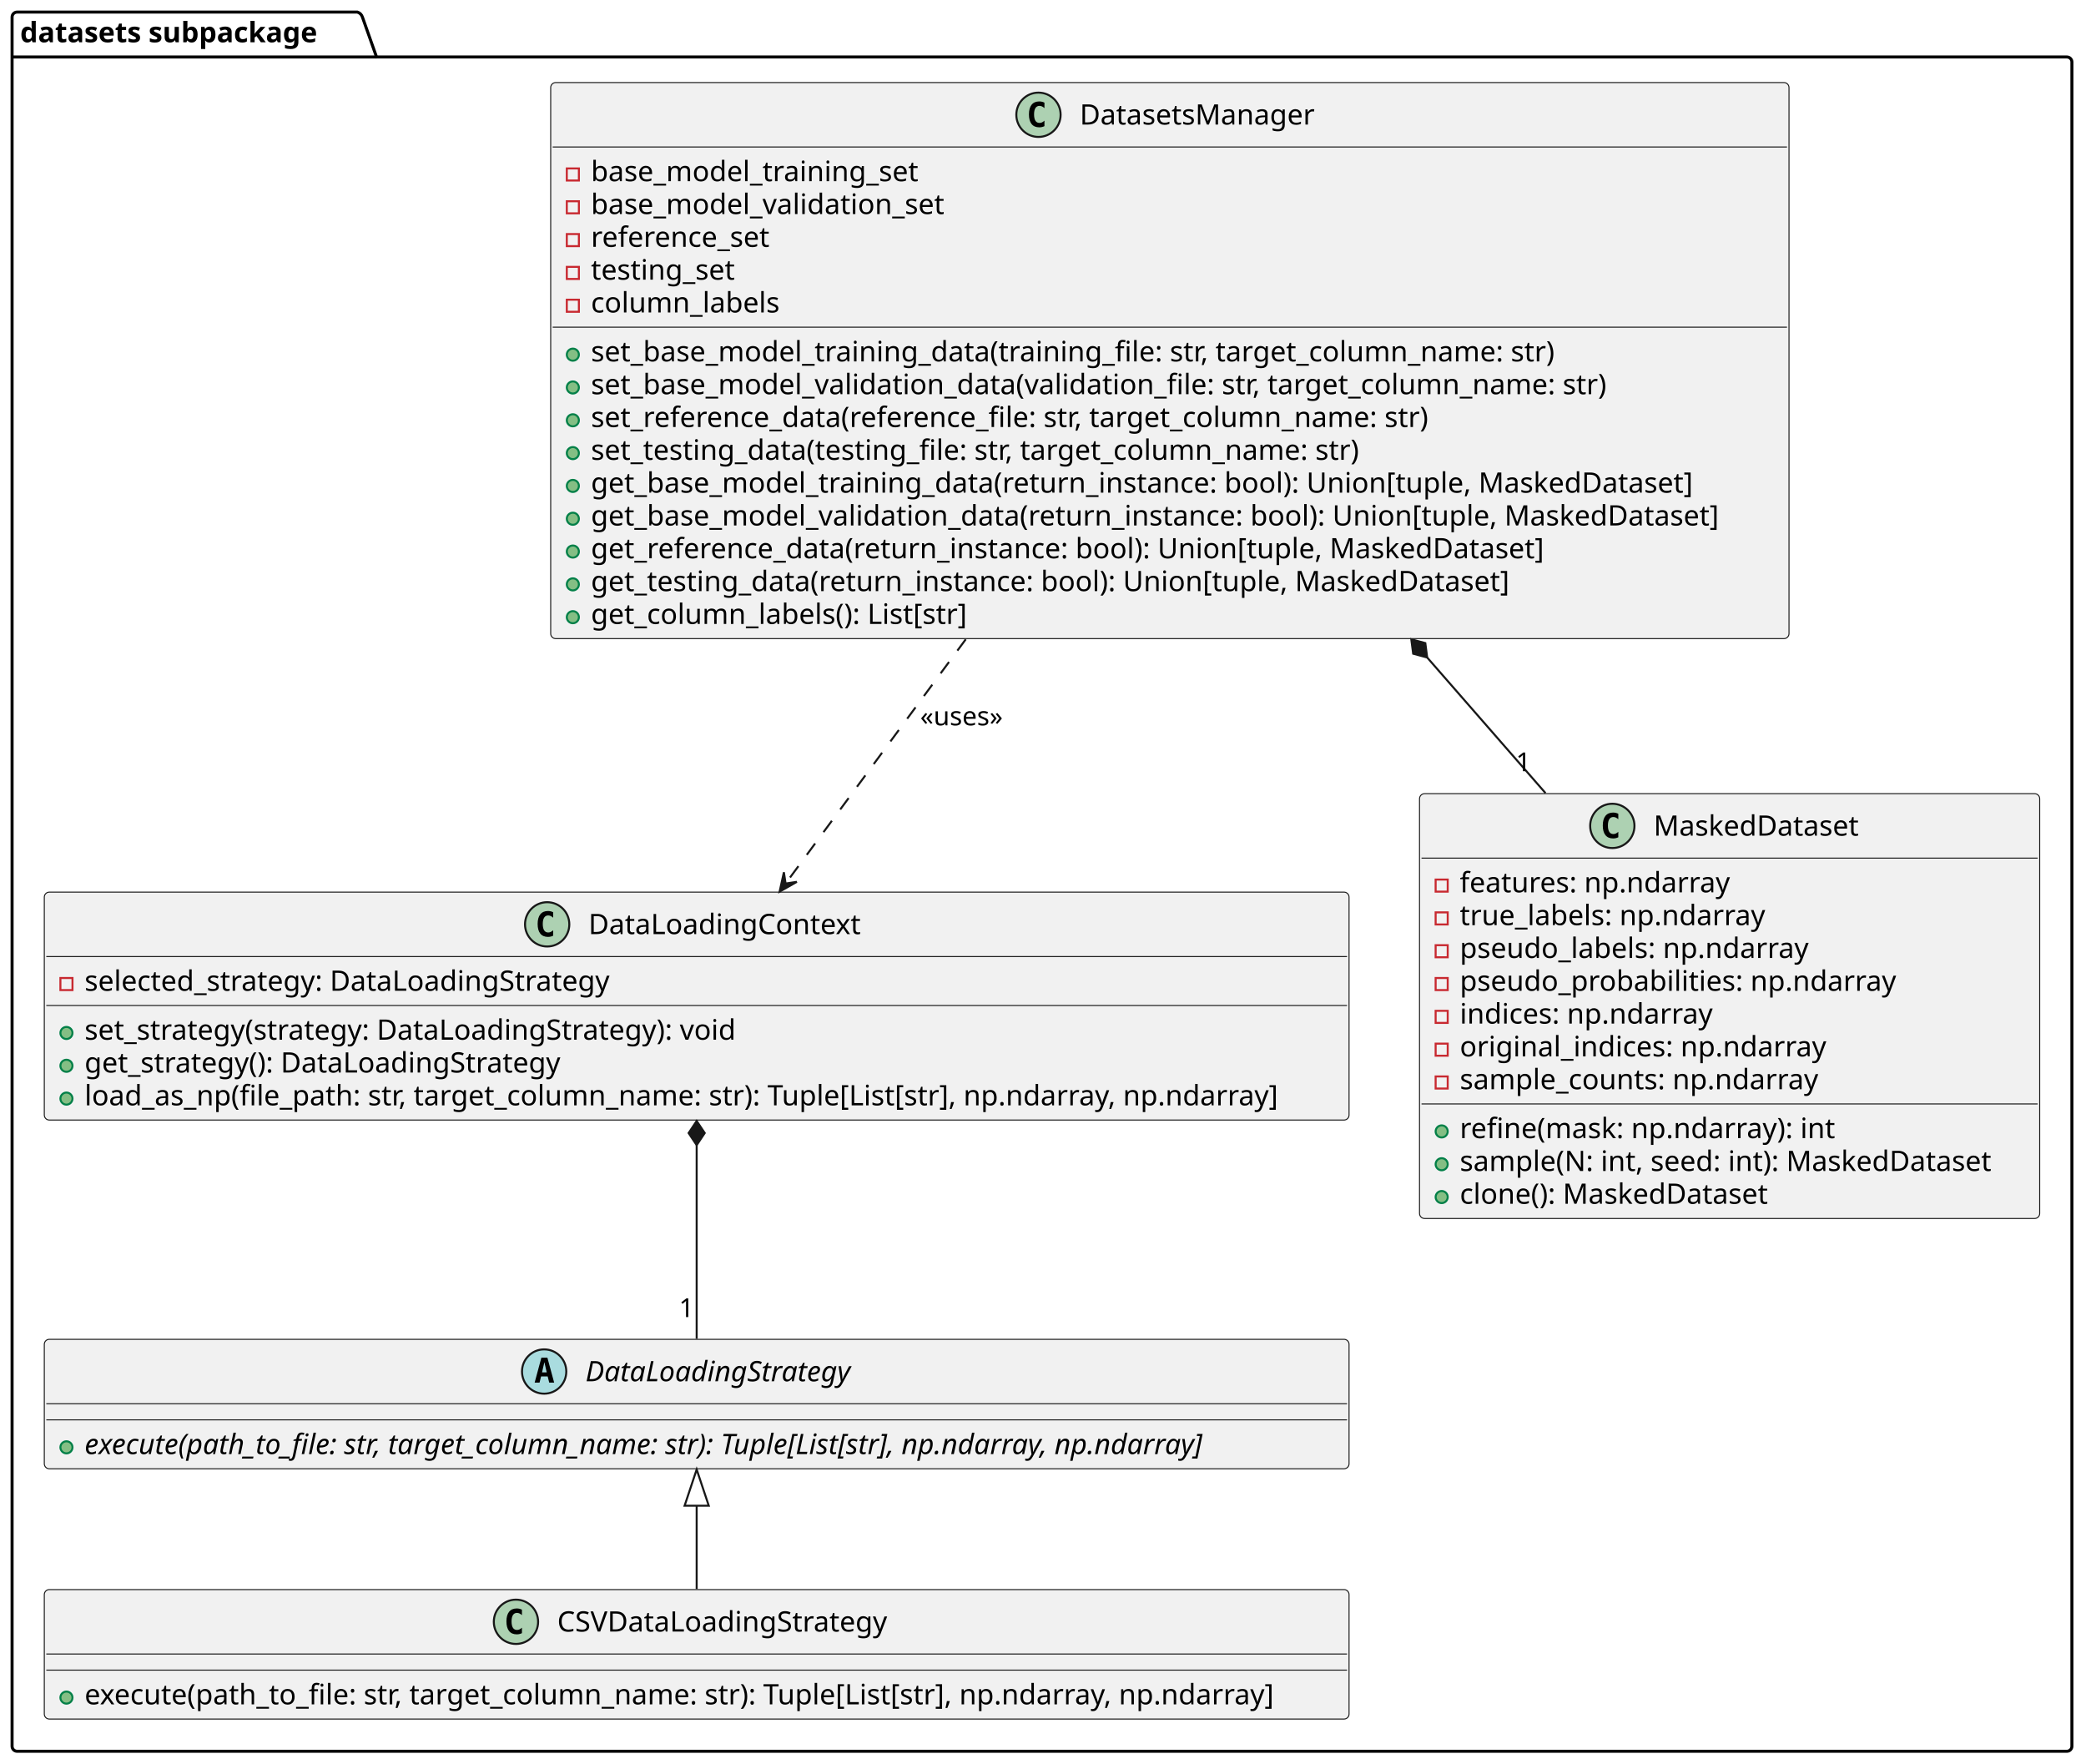
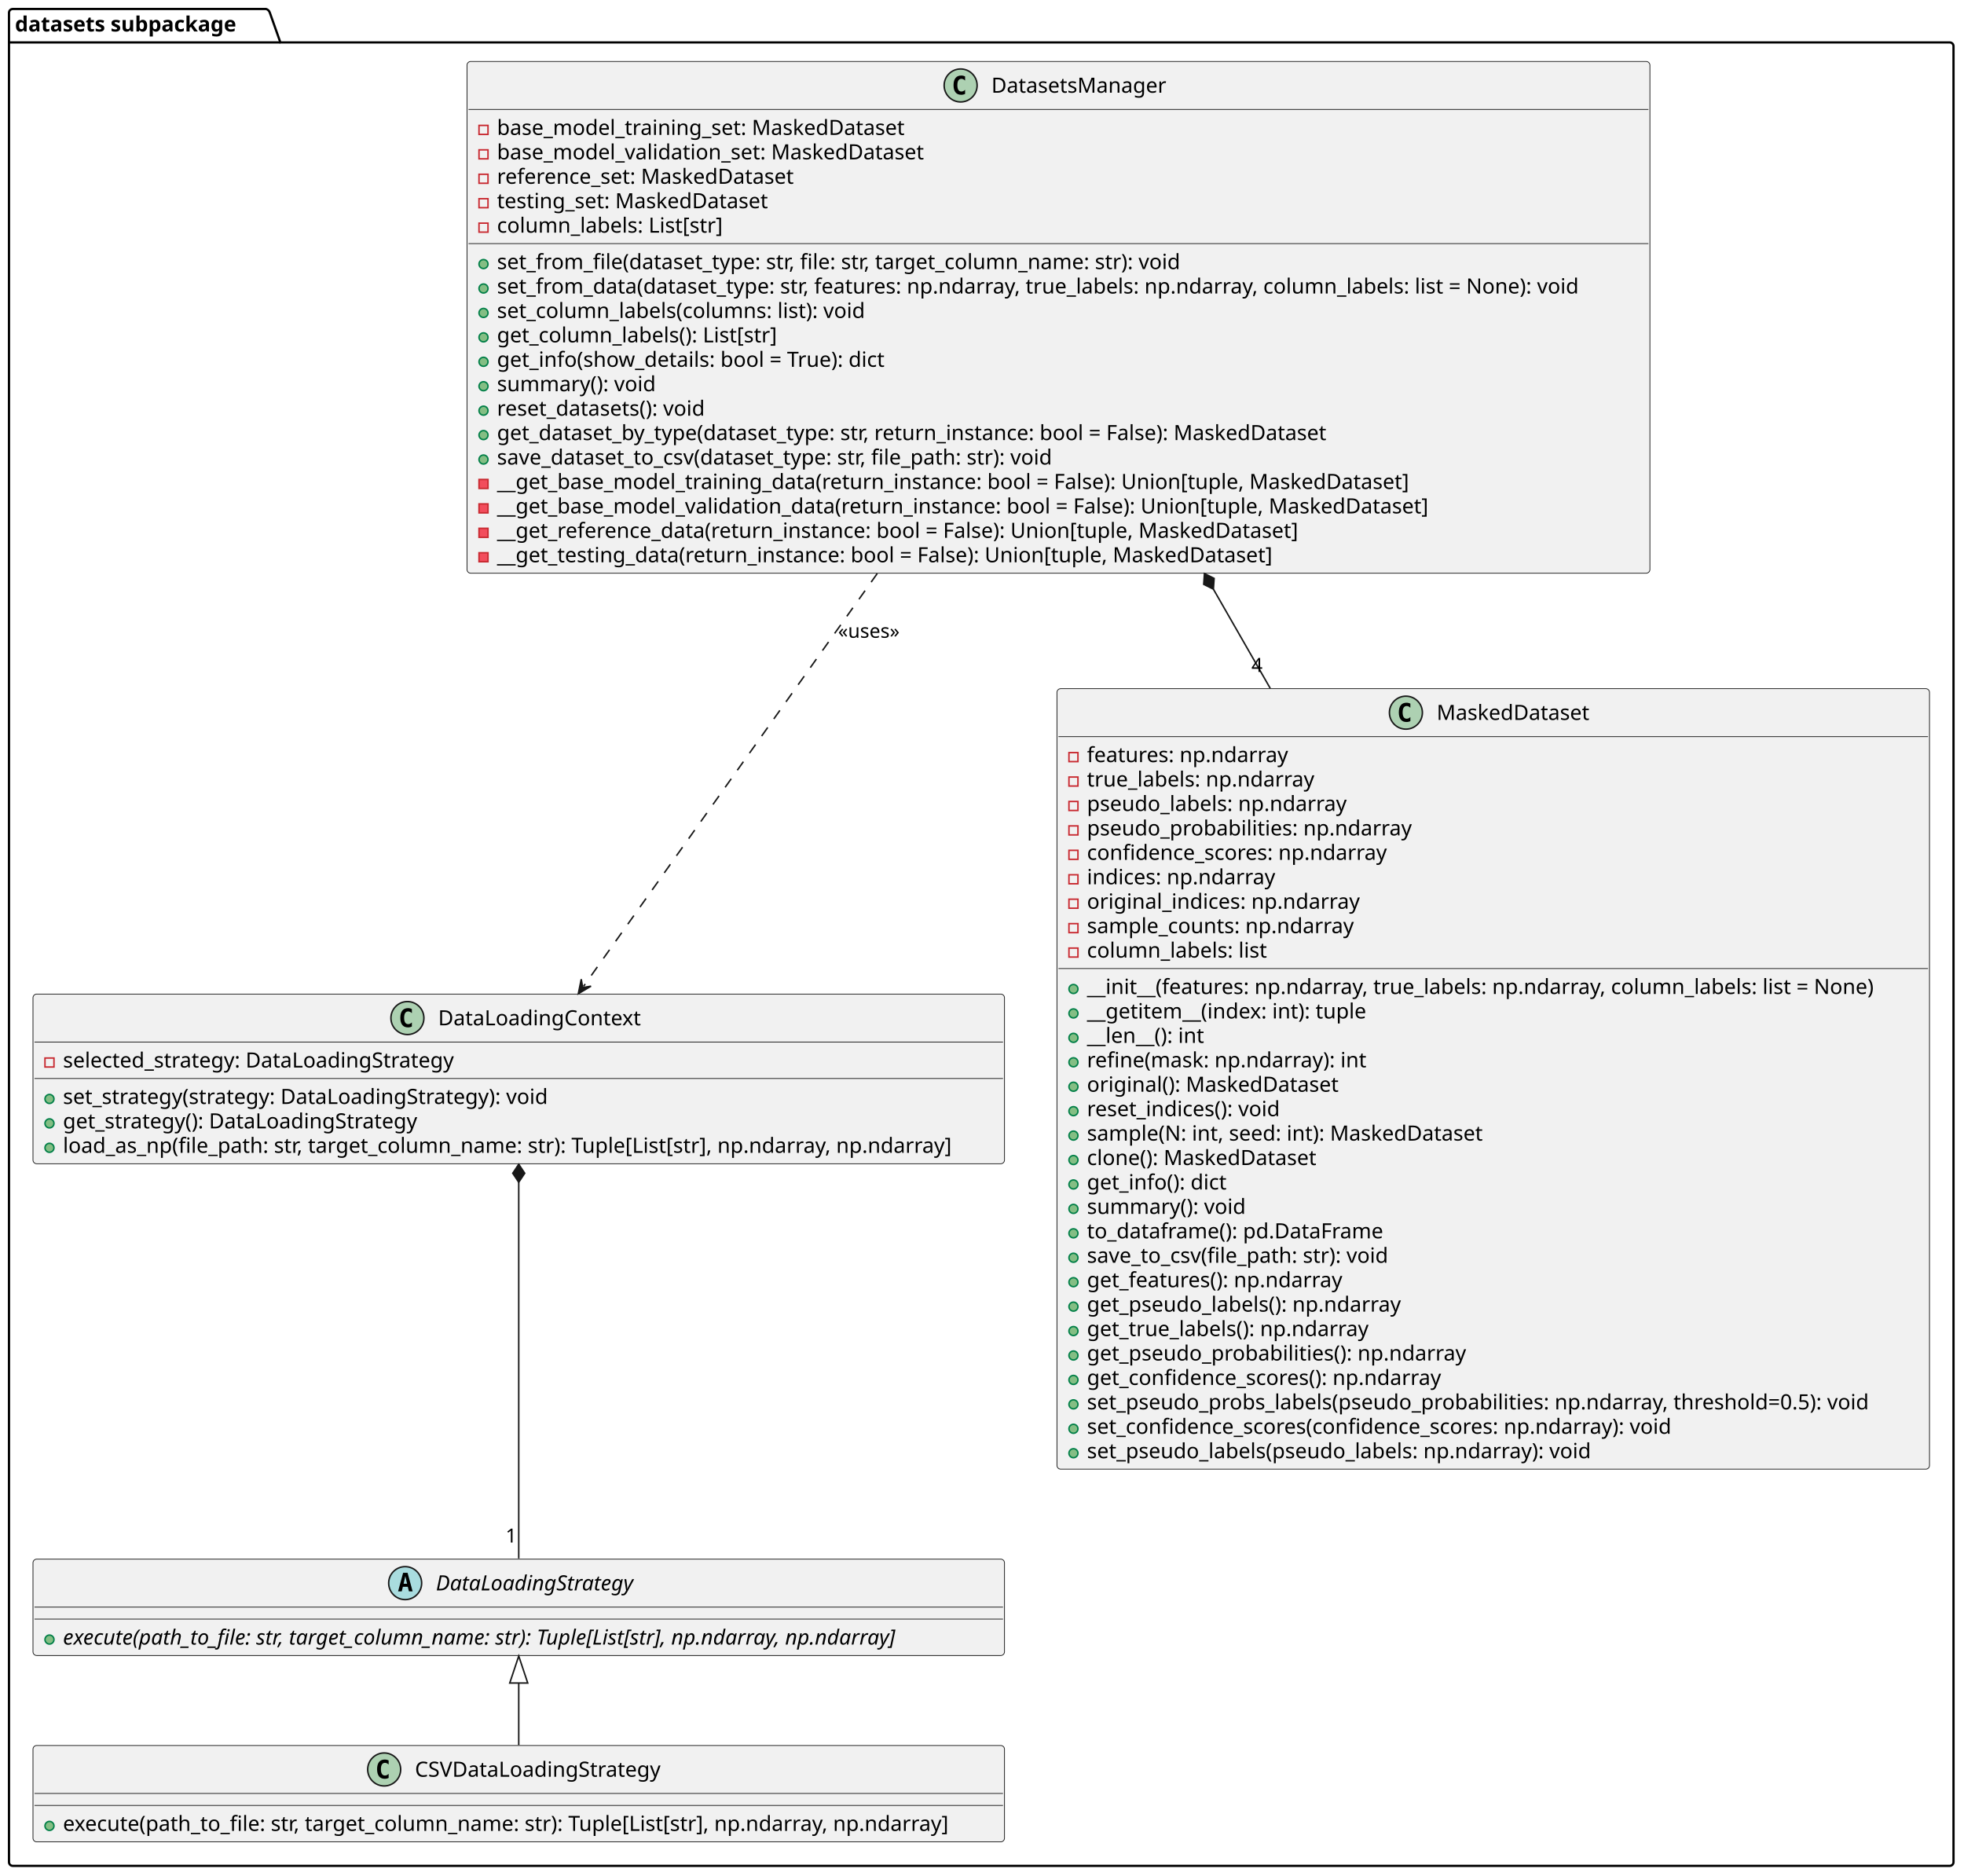
- <svg xmlns="http://www.w3.org/2000/svg" contentStyleType="text/css" height="876px" preserveAspectRatio="none" style="width:1036px;height:876px;background:#FFFFFF;" version="1.1" viewBox="0 0 1036 876" width="1036px" zoomAndPan="magnify">
+ <svg xmlns="http://www.w3.org/2000/svg" contentStyleType="text/css" height="1251px" preserveAspectRatio="none" style="width:1310px;height:1251px;background:#FFFFFF;" version="1.1" viewBox="0 0 1310 1251" width="1310px" zoomAndPan="magnify">
  <defs />
  <g>
    <g id="cluster_datasets subpackage">
-       <path d="M8.5,6 L177.5,6 A3.75,3.75 0 0 1 180,8.5 L187,28.297 L1026.5,28.297 A2.5,2.5 0 0 1 1029,30.797 L1029,867.22 A2.5,2.5 0 0 1 1026.5,869.72 L8.5,869.72 A2.5,2.5 0 0 1 6,867.22 L6,8.5 A2.5,2.5 0 0 1 8.5,6 " fill="none" style="stroke:#000000;stroke-width:1.5;" />
+       <path d="M8.5,6 L177.5,6 A3.75,3.75 0 0 1 180,8.5 L187,28.297 L1300.5,28.297 A2.5,2.5 0 0 1 1303,30.797 L1303,1242.05 A2.5,2.5 0 0 1 1300.5,1244.55 L8.5,1244.55 A2.5,2.5 0 0 1 6,1242.05 L6,8.5 A2.5,2.5 0 0 1 8.5,6 " fill="none" style="stroke:#000000;stroke-width:1.5;" />
      <line style="stroke:#000000;stroke-width:1.5;" x1="6" x2="187" y1="28.297" y2="28.297" />
      <text fill="#000000" font-family="sans-serif" font-size="14" font-weight="bold" lengthAdjust="spacing" textLength="168" x="10" y="20.995">datasets subpackage</text>
    </g>
    <g id="elem_DataLoadingContext">
-       <rect codeLine="2" fill="#F1F1F1" height="113.188" id="DataLoadingContext" rx="2.5" ry="2.5" style="stroke:#181818;stroke-width:0.5;" width="648" x="22" y="443.05" />
-       <ellipse cx="271.75" cy="459.05" fill="#ADD1B2" rx="11" ry="11" style="stroke:#181818;stroke-width:1.0;" />
-       <path d="M274.719,464.691 Q274.141,464.988 273.5,465.128 Q272.859,465.284 272.156,465.284 Q269.656,465.284 268.328,463.644 Q267.016,461.988 267.016,458.863 Q267.016,455.738 268.328,454.081 Q269.656,452.425 272.156,452.425 Q272.859,452.425 273.5,452.581 Q274.156,452.738 274.719,453.034 L274.719,455.753 Q274.094,455.175 273.5,454.909 Q272.906,454.628 272.281,454.628 Q270.938,454.628 270.25,455.706 Q269.562,456.769 269.562,458.863 Q269.562,460.956 270.25,462.034 Q270.938,463.097 272.281,463.097 Q272.906,463.097 273.5,462.831 Q274.094,462.55 274.719,461.972 L274.719,464.691 Z " fill="#000000" />
-       <text fill="#000000" font-family="sans-serif" font-size="14" lengthAdjust="spacing" textLength="140" x="292.25" y="463.897">DataLoadingContext</text>
-       <line style="stroke:#181818;stroke-width:0.5;" x1="23" x2="669" y1="475.05" y2="475.05" />
-       <rect fill="none" height="6" style="stroke:#C82930;stroke-width:1.0;" width="6" x="30" y="485.698" />
-       <text fill="#000000" font-family="sans-serif" font-size="14" lengthAdjust="spacing" textLength="275" x="42" y="492.045">selected_strategy: DataLoadingStrategy</text>
-       <line style="stroke:#181818;stroke-width:0.5;" x1="23" x2="669" y1="499.347" y2="499.347" />
-       <ellipse cx="33" cy="512.995" fill="#84BE84" rx="3" ry="3" style="stroke:#038048;stroke-width:1.0;" />
-       <text fill="#000000" font-family="sans-serif" font-size="14" lengthAdjust="spacing" textLength="340" x="42" y="516.342">set_strategy(strategy: DataLoadingStrategy): void</text>
-       <ellipse cx="33" cy="529.292" fill="#84BE84" rx="3" ry="3" style="stroke:#038048;stroke-width:1.0;" />
-       <text fill="#000000" font-family="sans-serif" font-size="14" lengthAdjust="spacing" textLength="248" x="42" y="532.639">get_strategy(): DataLoadingStrategy</text>
-       <ellipse cx="33" cy="545.589" fill="#84BE84" rx="3" ry="3" style="stroke:#038048;stroke-width:1.0;" />
-       <text fill="#000000" font-family="sans-serif" font-size="14" lengthAdjust="spacing" textLength="622" x="42" y="548.936">load_as_np(file_path: str, target_column_name: str): Tuple[List[str], np.ndarray, np.ndarray]</text>
+       <rect codeLine="2" fill="#F1F1F1" height="113.188" id="DataLoadingContext" rx="2.5" ry="2.5" style="stroke:#181818;stroke-width:0.5;" width="648" x="22" y="663.06" />
+       <ellipse cx="271.75" cy="679.06" fill="#ADD1B2" rx="11" ry="11" style="stroke:#181818;stroke-width:1.0;" />
+       <path d="M274.719,684.701 Q274.141,684.997 273.5,685.138 Q272.859,685.294 272.156,685.294 Q269.656,685.294 268.328,683.654 Q267.016,681.997 267.016,678.872 Q267.016,675.747 268.328,674.091 Q269.656,672.435 272.156,672.435 Q272.859,672.435 273.5,672.591 Q274.156,672.747 274.719,673.044 L274.719,675.763 Q274.094,675.185 273.5,674.919 Q272.906,674.638 272.281,674.638 Q270.938,674.638 270.25,675.716 Q269.562,676.779 269.562,678.872 Q269.562,680.966 270.25,682.044 Q270.938,683.107 272.281,683.107 Q272.906,683.107 273.5,682.841 Q274.094,682.56 274.719,681.982 L274.719,684.701 Z " fill="#000000" />
+       <text fill="#000000" font-family="sans-serif" font-size="14" lengthAdjust="spacing" textLength="140" x="292.25" y="683.907">DataLoadingContext</text>
+       <line style="stroke:#181818;stroke-width:0.5;" x1="23" x2="669" y1="695.06" y2="695.06" />
+       <rect fill="none" height="6" style="stroke:#C82930;stroke-width:1.0;" width="6" x="30" y="705.708" />
+       <text fill="#000000" font-family="sans-serif" font-size="14" lengthAdjust="spacing" textLength="275" x="42" y="712.055">selected_strategy: DataLoadingStrategy</text>
+       <line style="stroke:#181818;stroke-width:0.5;" x1="23" x2="669" y1="719.357" y2="719.357" />
+       <ellipse cx="33" cy="733.005" fill="#84BE84" rx="3" ry="3" style="stroke:#038048;stroke-width:1.0;" />
+       <text fill="#000000" font-family="sans-serif" font-size="14" lengthAdjust="spacing" textLength="340" x="42" y="736.352">set_strategy(strategy: DataLoadingStrategy): void</text>
+       <ellipse cx="33" cy="749.302" fill="#84BE84" rx="3" ry="3" style="stroke:#038048;stroke-width:1.0;" />
+       <text fill="#000000" font-family="sans-serif" font-size="14" lengthAdjust="spacing" textLength="248" x="42" y="752.649">get_strategy(): DataLoadingStrategy</text>
+       <ellipse cx="33" cy="765.599" fill="#84BE84" rx="3" ry="3" style="stroke:#038048;stroke-width:1.0;" />
+       <text fill="#000000" font-family="sans-serif" font-size="14" lengthAdjust="spacing" textLength="622" x="42" y="768.946">load_as_np(file_path: str, target_column_name: str): Tuple[List[str], np.ndarray, np.ndarray]</text>
    </g>
    <g id="elem_DataLoadingStrategy">
-       <rect codeLine="9" fill="#F1F1F1" height="64.297" id="DataLoadingStrategy" rx="2.5" ry="2.5" style="stroke:#181818;stroke-width:0.5;" width="648" x="22" y="665.13" />
-       <ellipse cx="270.25" cy="681.13" fill="#A9DCDF" rx="11" ry="11" style="stroke:#181818;stroke-width:1.0;" />
-       <path d="M270.359,676.474 L269.203,681.552 L271.531,681.552 L270.359,676.474 Z M268.875,674.239 L271.859,674.239 L275.219,686.63 L272.766,686.63 L272,683.567 L268.719,683.567 L267.969,686.63 L265.531,686.63 L268.875,674.239 Z " fill="#000000" />
-       <text fill="#000000" font-family="sans-serif" font-size="14" font-style="italic" lengthAdjust="spacing" textLength="143" x="290.75" y="685.977">DataLoadingStrategy</text>
-       <line style="stroke:#181818;stroke-width:0.5;" x1="23" x2="669" y1="697.13" y2="697.13" />
-       <line style="stroke:#181818;stroke-width:0.5;" x1="23" x2="669" y1="705.13" y2="705.13" />
-       <ellipse cx="33" cy="718.778" fill="#84BE84" rx="3" ry="3" style="stroke:#038048;stroke-width:1.0;" />
-       <text fill="#000000" font-family="sans-serif" font-size="14" font-style="italic" lengthAdjust="spacing" textLength="622" x="42" y="722.125">execute(path_to_file: str, target_column_name: str): Tuple[List[str], np.ndarray, np.ndarray]</text>
+       <rect codeLine="9" fill="#F1F1F1" height="64.297" id="DataLoadingStrategy" rx="2.5" ry="2.5" style="stroke:#181818;stroke-width:0.5;" width="648" x="22" y="1039.96" />
+       <ellipse cx="270.25" cy="1055.96" fill="#A9DCDF" rx="11" ry="11" style="stroke:#181818;stroke-width:1.0;" />
+       <path d="M270.359,1051.304 L269.203,1056.382 L271.531,1056.382 L270.359,1051.304 Z M268.875,1049.069 L271.859,1049.069 L275.219,1061.46 L272.766,1061.46 L272,1058.398 L268.719,1058.398 L267.969,1061.46 L265.531,1061.46 L268.875,1049.069 Z " fill="#000000" />
+       <text fill="#000000" font-family="sans-serif" font-size="14" font-style="italic" lengthAdjust="spacing" textLength="143" x="290.75" y="1060.807">DataLoadingStrategy</text>
+       <line style="stroke:#181818;stroke-width:0.5;" x1="23" x2="669" y1="1071.96" y2="1071.96" />
+       <line style="stroke:#181818;stroke-width:0.5;" x1="23" x2="669" y1="1079.96" y2="1079.96" />
+       <ellipse cx="33" cy="1093.608" fill="#84BE84" rx="3" ry="3" style="stroke:#038048;stroke-width:1.0;" />
+       <text fill="#000000" font-family="sans-serif" font-size="14" font-style="italic" lengthAdjust="spacing" textLength="622" x="42" y="1096.955">execute(path_to_file: str, target_column_name: str): Tuple[List[str], np.ndarray, np.ndarray]</text>
    </g>
    <g id="elem_CSVDataLoadingStrategy">
-       <rect codeLine="13" fill="#F1F1F1" height="64.297" id="CSVDataLoadingStrategy" rx="2.5" ry="2.5" style="stroke:#181818;stroke-width:0.5;" width="648" x="22" y="789.42" />
-       <ellipse cx="256.25" cy="805.42" fill="#ADD1B2" rx="11" ry="11" style="stroke:#181818;stroke-width:1.0;" />
-       <path d="M259.219,811.061 Q258.641,811.357 258,811.498 Q257.359,811.654 256.656,811.654 Q254.156,811.654 252.828,810.014 Q251.516,808.357 251.516,805.232 Q251.516,802.107 252.828,800.451 Q254.156,798.795 256.656,798.795 Q257.359,798.795 258,798.951 Q258.656,799.107 259.219,799.404 L259.219,802.123 Q258.594,801.545 258,801.279 Q257.406,800.998 256.781,800.998 Q255.438,800.998 254.75,802.076 Q254.062,803.139 254.062,805.232 Q254.062,807.326 254.75,808.404 Q255.438,809.467 256.781,809.467 Q257.406,809.467 258,809.201 Q258.594,808.92 259.219,808.342 L259.219,811.061 Z " fill="#000000" />
-       <text fill="#000000" font-family="sans-serif" font-size="14" lengthAdjust="spacing" textLength="171" x="276.75" y="810.267">CSVDataLoadingStrategy</text>
-       <line style="stroke:#181818;stroke-width:0.5;" x1="23" x2="669" y1="821.42" y2="821.42" />
-       <line style="stroke:#181818;stroke-width:0.5;" x1="23" x2="669" y1="829.42" y2="829.42" />
-       <ellipse cx="33" cy="843.068" fill="#84BE84" rx="3" ry="3" style="stroke:#038048;stroke-width:1.0;" />
-       <text fill="#000000" font-family="sans-serif" font-size="14" lengthAdjust="spacing" textLength="622" x="42" y="846.415">execute(path_to_file: str, target_column_name: str): Tuple[List[str], np.ndarray, np.ndarray]</text>
+       <rect codeLine="13" fill="#F1F1F1" height="64.297" id="CSVDataLoadingStrategy" rx="2.5" ry="2.5" style="stroke:#181818;stroke-width:0.5;" width="648" x="22" y="1164.25" />
+       <ellipse cx="256.25" cy="1180.25" fill="#ADD1B2" rx="11" ry="11" style="stroke:#181818;stroke-width:1.0;" />
+       <path d="M259.219,1185.891 Q258.641,1186.188 258,1186.328 Q257.359,1186.484 256.656,1186.484 Q254.156,1186.484 252.828,1184.844 Q251.516,1183.188 251.516,1180.062 Q251.516,1176.938 252.828,1175.281 Q254.156,1173.625 256.656,1173.625 Q257.359,1173.625 258,1173.781 Q258.656,1173.938 259.219,1174.234 L259.219,1176.953 Q258.594,1176.375 258,1176.109 Q257.406,1175.828 256.781,1175.828 Q255.438,1175.828 254.75,1176.906 Q254.062,1177.969 254.062,1180.062 Q254.062,1182.156 254.75,1183.234 Q255.438,1184.297 256.781,1184.297 Q257.406,1184.297 258,1184.031 Q258.594,1183.75 259.219,1183.172 L259.219,1185.891 Z " fill="#000000" />
+       <text fill="#000000" font-family="sans-serif" font-size="14" lengthAdjust="spacing" textLength="171" x="276.75" y="1185.097">CSVDataLoadingStrategy</text>
+       <line style="stroke:#181818;stroke-width:0.5;" x1="23" x2="669" y1="1196.25" y2="1196.25" />
+       <line style="stroke:#181818;stroke-width:0.5;" x1="23" x2="669" y1="1204.25" y2="1204.25" />
+       <ellipse cx="33" cy="1217.898" fill="#84BE84" rx="3" ry="3" style="stroke:#038048;stroke-width:1.0;" />
+       <text fill="#000000" font-family="sans-serif" font-size="14" lengthAdjust="spacing" textLength="622" x="42" y="1221.245">execute(path_to_file: str, target_column_name: str): Tuple[List[str], np.ndarray, np.ndarray]</text>
    </g>
    <g id="elem_DatasetsManager">
-       <rect codeLine="20" fill="#F1F1F1" height="276.156" id="DatasetsManager" rx="2.5" ry="2.5" style="stroke:#181818;stroke-width:0.5;" width="615" x="273.5" y="41" />
-       <ellipse cx="515.75" cy="57" fill="#ADD1B2" rx="11" ry="11" style="stroke:#181818;stroke-width:1.0;" />
-       <path d="M518.719,62.641 Q518.141,62.938 517.5,63.078 Q516.859,63.234 516.156,63.234 Q513.656,63.234 512.328,61.594 Q511.016,59.938 511.016,56.812 Q511.016,53.688 512.328,52.031 Q513.656,50.375 516.156,50.375 Q516.859,50.375 517.5,50.531 Q518.156,50.688 518.719,50.984 L518.719,53.703 Q518.094,53.125 517.5,52.859 Q516.906,52.578 516.281,52.578 Q514.938,52.578 514.25,53.656 Q513.562,54.719 513.562,56.812 Q513.562,58.906 514.25,59.984 Q514.938,61.047 516.281,61.047 Q516.906,61.047 517.5,60.781 Q518.094,60.5 518.719,59.922 L518.719,62.641 Z " fill="#000000" />
-       <text fill="#000000" font-family="sans-serif" font-size="14" lengthAdjust="spacing" textLength="122" x="536.25" y="61.847">DatasetsManager</text>
-       <line style="stroke:#181818;stroke-width:0.5;" x1="274.5" x2="887.5" y1="73" y2="73" />
-       <rect fill="none" height="6" style="stroke:#C82930;stroke-width:1.0;" width="6" x="281.5" y="83.648" />
-       <text fill="#000000" font-family="sans-serif" font-size="14" lengthAdjust="spacing" textLength="171" x="293.5" y="89.995">base_model_training_set</text>
-       <rect fill="none" height="6" style="stroke:#C82930;stroke-width:1.0;" width="6" x="281.5" y="99.945" />
-       <text fill="#000000" font-family="sans-serif" font-size="14" lengthAdjust="spacing" textLength="184" x="293.5" y="106.292">base_model_validation_set</text>
-       <rect fill="none" height="6" style="stroke:#C82930;stroke-width:1.0;" width="6" x="281.5" y="116.242" />
-       <text fill="#000000" font-family="sans-serif" font-size="14" lengthAdjust="spacing" textLength="96" x="293.5" y="122.589">reference_set</text>
-       <rect fill="none" height="6" style="stroke:#C82930;stroke-width:1.0;" width="6" x="281.5" y="132.539" />
-       <text fill="#000000" font-family="sans-serif" font-size="14" lengthAdjust="spacing" textLength="77" x="293.5" y="138.886">testing_set</text>
-       <rect fill="none" height="6" style="stroke:#C82930;stroke-width:1.0;" width="6" x="281.5" y="148.836" />
-       <text fill="#000000" font-family="sans-serif" font-size="14" lengthAdjust="spacing" textLength="98" x="293.5" y="155.183">column_labels</text>
-       <line style="stroke:#181818;stroke-width:0.5;" x1="274.5" x2="887.5" y1="162.484" y2="162.484" />
-       <ellipse cx="284.5" cy="176.133" fill="#84BE84" rx="3" ry="3" style="stroke:#038048;stroke-width:1.0;" />
-       <text fill="#000000" font-family="sans-serif" font-size="14" lengthAdjust="spacing" textLength="502" x="293.5" y="179.48">set_base_model_training_data(training_file: str, target_column_name: str)</text>
-       <ellipse cx="284.5" cy="192.43" fill="#84BE84" rx="3" ry="3" style="stroke:#038048;stroke-width:1.0;" />
-       <text fill="#000000" font-family="sans-serif" font-size="14" lengthAdjust="spacing" textLength="528" x="293.5" y="195.776">set_base_model_validation_data(validation_file: str, target_column_name: str)</text>
-       <ellipse cx="284.5" cy="208.727" fill="#84BE84" rx="3" ry="3" style="stroke:#038048;stroke-width:1.0;" />
-       <text fill="#000000" font-family="sans-serif" font-size="14" lengthAdjust="spacing" textLength="443" x="293.5" y="212.073">set_reference_data(reference_file: str, target_column_name: str)</text>
-       <ellipse cx="284.5" cy="225.023" fill="#84BE84" rx="3" ry="3" style="stroke:#038048;stroke-width:1.0;" />
-       <text fill="#000000" font-family="sans-serif" font-size="14" lengthAdjust="spacing" textLength="405" x="293.5" y="228.37">set_testing_data(testing_file: str, target_column_name: str)</text>
-       <ellipse cx="284.5" cy="241.32" fill="#84BE84" rx="3" ry="3" style="stroke:#038048;stroke-width:1.0;" />
-       <text fill="#000000" font-family="sans-serif" font-size="14" lengthAdjust="spacing" textLength="576" x="293.5" y="244.667">get_base_model_training_data(return_instance: bool): Union[tuple, MaskedDataset]</text>
-       <ellipse cx="284.5" cy="257.617" fill="#84BE84" rx="3" ry="3" style="stroke:#038048;stroke-width:1.0;" />
-       <text fill="#000000" font-family="sans-serif" font-size="14" lengthAdjust="spacing" textLength="589" x="293.5" y="260.964">get_base_model_validation_data(return_instance: bool): Union[tuple, MaskedDataset]</text>
-       <ellipse cx="284.5" cy="273.914" fill="#84BE84" rx="3" ry="3" style="stroke:#038048;stroke-width:1.0;" />
-       <text fill="#000000" font-family="sans-serif" font-size="14" lengthAdjust="spacing" textLength="501" x="293.5" y="277.261">get_reference_data(return_instance: bool): Union[tuple, MaskedDataset]</text>
-       <ellipse cx="284.5" cy="290.211" fill="#84BE84" rx="3" ry="3" style="stroke:#038048;stroke-width:1.0;" />
-       <text fill="#000000" font-family="sans-serif" font-size="14" lengthAdjust="spacing" textLength="482" x="293.5" y="293.558">get_testing_data(return_instance: bool): Union[tuple, MaskedDataset]</text>
-       <ellipse cx="284.5" cy="306.508" fill="#84BE84" rx="3" ry="3" style="stroke:#038048;stroke-width:1.0;" />
-       <text fill="#000000" font-family="sans-serif" font-size="14" lengthAdjust="spacing" textLength="198" x="293.5" y="309.854">get_column_labels(): List[str]</text>
+       <rect codeLine="20" fill="#F1F1F1" height="341.344" id="DatasetsManager" rx="2.5" ry="2.5" style="stroke:#181818;stroke-width:0.5;" width="789" x="311.5" y="41" />
+       <ellipse cx="640.75" cy="57" fill="#ADD1B2" rx="11" ry="11" style="stroke:#181818;stroke-width:1.0;" />
+       <path d="M643.719,62.641 Q643.141,62.938 642.5,63.078 Q641.859,63.234 641.156,63.234 Q638.656,63.234 637.328,61.594 Q636.016,59.938 636.016,56.812 Q636.016,53.688 637.328,52.031 Q638.656,50.375 641.156,50.375 Q641.859,50.375 642.5,50.531 Q643.156,50.688 643.719,50.984 L643.719,53.703 Q643.094,53.125 642.5,52.859 Q641.906,52.578 641.281,52.578 Q639.938,52.578 639.25,53.656 Q638.562,54.719 638.562,56.812 Q638.562,58.906 639.25,59.984 Q639.938,61.047 641.281,61.047 Q641.906,61.047 642.5,60.781 Q643.094,60.5 643.719,59.922 L643.719,62.641 Z " fill="#000000" />
+       <text fill="#000000" font-family="sans-serif" font-size="14" lengthAdjust="spacing" textLength="122" x="661.25" y="61.847">DatasetsManager</text>
+       <line style="stroke:#181818;stroke-width:0.5;" x1="312.5" x2="1099.5" y1="73" y2="73" />
+       <rect fill="none" height="6" style="stroke:#C82930;stroke-width:1.0;" width="6" x="319.5" y="83.648" />
+       <text fill="#000000" font-family="sans-serif" font-size="14" lengthAdjust="spacing" textLength="288" x="331.5" y="89.995">base_model_training_set: MaskedDataset</text>
+       <rect fill="none" height="6" style="stroke:#C82930;stroke-width:1.0;" width="6" x="319.5" y="99.945" />
+       <text fill="#000000" font-family="sans-serif" font-size="14" lengthAdjust="spacing" textLength="301" x="331.5" y="106.292">base_model_validation_set: MaskedDataset</text>
+       <rect fill="none" height="6" style="stroke:#C82930;stroke-width:1.0;" width="6" x="319.5" y="116.242" />
+       <text fill="#000000" font-family="sans-serif" font-size="14" lengthAdjust="spacing" textLength="213" x="331.5" y="122.589">reference_set: MaskedDataset</text>
+       <rect fill="none" height="6" style="stroke:#C82930;stroke-width:1.0;" width="6" x="319.5" y="132.539" />
+       <text fill="#000000" font-family="sans-serif" font-size="14" lengthAdjust="spacing" textLength="194" x="331.5" y="138.886">testing_set: MaskedDataset</text>
+       <rect fill="none" height="6" style="stroke:#C82930;stroke-width:1.0;" width="6" x="319.5" y="148.836" />
+       <text fill="#000000" font-family="sans-serif" font-size="14" lengthAdjust="spacing" textLength="158" x="331.5" y="155.183">column_labels: List[str]</text>
+       <line style="stroke:#181818;stroke-width:0.5;" x1="312.5" x2="1099.5" y1="162.484" y2="162.484" />
+       <ellipse cx="322.5" cy="176.133" fill="#84BE84" rx="3" ry="3" style="stroke:#038048;stroke-width:1.0;" />
+       <text fill="#000000" font-family="sans-serif" font-size="14" lengthAdjust="spacing" textLength="483" x="331.5" y="179.48">set_from_file(dataset_type: str, file: str, target_column_name: str): void</text>
+       <ellipse cx="322.5" cy="192.43" fill="#84BE84" rx="3" ry="3" style="stroke:#038048;stroke-width:1.0;" />
+       <text fill="#000000" font-family="sans-serif" font-size="14" lengthAdjust="spacing" textLength="763" x="331.5" y="195.776">set_from_data(dataset_type: str, features: np.ndarray, true_labels: np.ndarray, column_labels: list = None): void</text>
+       <ellipse cx="322.5" cy="208.727" fill="#84BE84" rx="3" ry="3" style="stroke:#038048;stroke-width:1.0;" />
+       <text fill="#000000" font-family="sans-serif" font-size="14" lengthAdjust="spacing" textLength="261" x="331.5" y="212.073">set_column_labels(columns: list): void</text>
+       <ellipse cx="322.5" cy="225.023" fill="#84BE84" rx="3" ry="3" style="stroke:#038048;stroke-width:1.0;" />
+       <text fill="#000000" font-family="sans-serif" font-size="14" lengthAdjust="spacing" textLength="198" x="331.5" y="228.37">get_column_labels(): List[str]</text>
+       <ellipse cx="322.5" cy="241.32" fill="#84BE84" rx="3" ry="3" style="stroke:#038048;stroke-width:1.0;" />
+       <text fill="#000000" font-family="sans-serif" font-size="14" lengthAdjust="spacing" textLength="279" x="331.5" y="244.667">get_info(show_details: bool = True): dict</text>
+       <ellipse cx="322.5" cy="257.617" fill="#84BE84" rx="3" ry="3" style="stroke:#038048;stroke-width:1.0;" />
+       <text fill="#000000" font-family="sans-serif" font-size="14" lengthAdjust="spacing" textLength="110" x="331.5" y="260.964">summary(): void</text>
+       <ellipse cx="322.5" cy="273.914" fill="#84BE84" rx="3" ry="3" style="stroke:#038048;stroke-width:1.0;" />
+       <text fill="#000000" font-family="sans-serif" font-size="14" lengthAdjust="spacing" textLength="150" x="331.5" y="277.261">reset_datasets(): void</text>
+       <ellipse cx="322.5" cy="290.211" fill="#84BE84" rx="3" ry="3" style="stroke:#038048;stroke-width:1.0;" />
+       <text fill="#000000" font-family="sans-serif" font-size="14" lengthAdjust="spacing" textLength="596" x="331.5" y="293.558">get_dataset_by_type(dataset_type: str, return_instance: bool = False): MaskedDataset</text>
+       <ellipse cx="322.5" cy="306.508" fill="#84BE84" rx="3" ry="3" style="stroke:#038048;stroke-width:1.0;" />
+       <text fill="#000000" font-family="sans-serif" font-size="14" lengthAdjust="spacing" textLength="397" x="331.5" y="309.854">save_dataset_to_csv(dataset_type: str, file_path: str): void</text>
+       <rect fill="#F24D5C" height="6" style="stroke:#C82930;stroke-width:1.0;" width="6" x="319.5" y="319.805" />
+       <text fill="#000000" font-family="sans-serif" font-size="14" lengthAdjust="spacing" textLength="646" x="331.5" y="326.151">__get_base_model_training_data(return_instance: bool = False): Union[tuple, MaskedDataset]</text>
+       <rect fill="#F24D5C" height="6" style="stroke:#C82930;stroke-width:1.0;" width="6" x="319.5" y="336.102" />
+       <text fill="#000000" font-family="sans-serif" font-size="14" lengthAdjust="spacing" textLength="659" x="331.5" y="342.448">__get_base_model_validation_data(return_instance: bool = False): Union[tuple, MaskedDataset]</text>
+       <rect fill="#F24D5C" height="6" style="stroke:#C82930;stroke-width:1.0;" width="6" x="319.5" y="352.398" />
+       <text fill="#000000" font-family="sans-serif" font-size="14" lengthAdjust="spacing" textLength="571" x="331.5" y="358.745">__get_reference_data(return_instance: bool = False): Union[tuple, MaskedDataset]</text>
+       <rect fill="#F24D5C" height="6" style="stroke:#C82930;stroke-width:1.0;" width="6" x="319.5" y="368.695" />
+       <text fill="#000000" font-family="sans-serif" font-size="14" lengthAdjust="spacing" textLength="552" x="331.5" y="375.042">__get_testing_data(return_instance: bool = False): Union[tuple, MaskedDataset]</text>
    </g>
    <g id="elem_MaskedDataset">
-       <rect codeLine="37" fill="#F1F1F1" height="210.969" id="MaskedDataset" rx="2.5" ry="2.5" style="stroke:#181818;stroke-width:0.5;" width="308" x="705" y="394.16" />
-       <ellipse cx="800.75" cy="410.16" fill="#ADD1B2" rx="11" ry="11" style="stroke:#181818;stroke-width:1.0;" />
-       <path d="M803.719,415.801 Q803.141,416.098 802.5,416.238 Q801.859,416.394 801.156,416.394 Q798.656,416.394 797.328,414.754 Q796.016,413.098 796.016,409.973 Q796.016,406.848 797.328,405.191 Q798.656,403.535 801.156,403.535 Q801.859,403.535 802.5,403.691 Q803.156,403.848 803.719,404.144 L803.719,406.863 Q803.094,406.285 802.5,406.019 Q801.906,405.738 801.281,405.738 Q799.938,405.738 799.25,406.816 Q798.562,407.879 798.562,409.973 Q798.562,412.066 799.25,413.144 Q799.938,414.207 801.281,414.207 Q801.906,414.207 802.5,413.941 Q803.094,413.66 803.719,413.082 L803.719,415.801 Z " fill="#000000" />
-       <text fill="#000000" font-family="sans-serif" font-size="14" lengthAdjust="spacing" textLength="108" x="821.25" y="415.007">MaskedDataset</text>
-       <line style="stroke:#181818;stroke-width:0.5;" x1="706" x2="1012" y1="426.16" y2="426.16" />
-       <rect fill="none" height="6" style="stroke:#C82930;stroke-width:1.0;" width="6" x="713" y="436.808" />
-       <text fill="#000000" font-family="sans-serif" font-size="14" lengthAdjust="spacing" textLength="139" x="725" y="443.155">features: np.ndarray</text>
-       <rect fill="none" height="6" style="stroke:#C82930;stroke-width:1.0;" width="6" x="713" y="453.105" />
-       <text fill="#000000" font-family="sans-serif" font-size="14" lengthAdjust="spacing" textLength="157" x="725" y="459.452">true_labels: np.ndarray</text>
-       <rect fill="none" height="6" style="stroke:#C82930;stroke-width:1.0;" width="6" x="713" y="469.402" />
-       <text fill="#000000" font-family="sans-serif" font-size="14" lengthAdjust="spacing" textLength="182" x="725" y="475.749">pseudo_labels: np.ndarray</text>
-       <rect fill="none" height="6" style="stroke:#C82930;stroke-width:1.0;" width="6" x="713" y="485.699" />
-       <text fill="#000000" font-family="sans-serif" font-size="14" lengthAdjust="spacing" textLength="225" x="725" y="492.046">pseudo_probabilities: np.ndarray</text>
-       <rect fill="none" height="6" style="stroke:#C82930;stroke-width:1.0;" width="6" x="713" y="501.996" />
-       <text fill="#000000" font-family="sans-serif" font-size="14" lengthAdjust="spacing" textLength="131" x="725" y="508.343">indices: np.ndarray</text>
-       <rect fill="none" height="6" style="stroke:#C82930;stroke-width:1.0;" width="6" x="713" y="518.293" />
-       <text fill="#000000" font-family="sans-serif" font-size="14" lengthAdjust="spacing" textLength="187" x="725" y="524.639">original_indices: np.ndarray</text>
-       <rect fill="none" height="6" style="stroke:#C82930;stroke-width:1.0;" width="6" x="713" y="534.59" />
-       <text fill="#000000" font-family="sans-serif" font-size="14" lengthAdjust="spacing" textLength="187" x="725" y="540.936">sample_counts: np.ndarray</text>
-       <line style="stroke:#181818;stroke-width:0.5;" x1="706" x2="1012" y1="548.238" y2="548.238" />
-       <ellipse cx="716" cy="561.887" fill="#84BE84" rx="3" ry="3" style="stroke:#038048;stroke-width:1.0;" />
-       <text fill="#000000" font-family="sans-serif" font-size="14" lengthAdjust="spacing" textLength="194" x="725" y="565.233">refine(mask: np.ndarray): int</text>
-       <ellipse cx="716" cy="578.183" fill="#84BE84" rx="3" ry="3" style="stroke:#038048;stroke-width:1.0;" />
-       <text fill="#000000" font-family="sans-serif" font-size="14" lengthAdjust="spacing" textLength="282" x="725" y="581.53">sample(N: int, seed: int): MaskedDataset</text>
-       <ellipse cx="716" cy="594.48" fill="#84BE84" rx="3" ry="3" style="stroke:#038048;stroke-width:1.0;" />
-       <text fill="#000000" font-family="sans-serif" font-size="14" lengthAdjust="spacing" textLength="165" x="725" y="597.827">clone(): MaskedDataset</text>
+       <rect codeLine="41" fill="#F1F1F1" height="520.609" id="MaskedDataset" rx="2.5" ry="2.5" style="stroke:#181818;stroke-width:0.5;" width="582" x="705" y="459.35" />
+       <ellipse cx="937.75" cy="475.35" fill="#ADD1B2" rx="11" ry="11" style="stroke:#181818;stroke-width:1.0;" />
+       <path d="M940.719,480.991 Q940.141,481.288 939.5,481.428 Q938.859,481.584 938.156,481.584 Q935.656,481.584 934.328,479.944 Q933.016,478.288 933.016,475.163 Q933.016,472.038 934.328,470.381 Q935.656,468.725 938.156,468.725 Q938.859,468.725 939.5,468.881 Q940.156,469.038 940.719,469.334 L940.719,472.053 Q940.094,471.475 939.5,471.209 Q938.906,470.928 938.281,470.928 Q936.938,470.928 936.25,472.006 Q935.562,473.069 935.562,475.163 Q935.562,477.256 936.25,478.334 Q936.938,479.397 938.281,479.397 Q938.906,479.397 939.5,479.131 Q940.094,478.85 940.719,478.272 L940.719,480.991 Z " fill="#000000" />
+       <text fill="#000000" font-family="sans-serif" font-size="14" lengthAdjust="spacing" textLength="108" x="958.25" y="480.197">MaskedDataset</text>
+       <line style="stroke:#181818;stroke-width:0.5;" x1="706" x2="1286" y1="491.35" y2="491.35" />
+       <rect fill="none" height="6" style="stroke:#C82930;stroke-width:1.0;" width="6" x="713" y="501.998" />
+       <text fill="#000000" font-family="sans-serif" font-size="14" lengthAdjust="spacing" textLength="139" x="725" y="508.345">features: np.ndarray</text>
+       <rect fill="none" height="6" style="stroke:#C82930;stroke-width:1.0;" width="6" x="713" y="518.295" />
+       <text fill="#000000" font-family="sans-serif" font-size="14" lengthAdjust="spacing" textLength="157" x="725" y="524.642">true_labels: np.ndarray</text>
+       <rect fill="none" height="6" style="stroke:#C82930;stroke-width:1.0;" width="6" x="713" y="534.592" />
+       <text fill="#000000" font-family="sans-serif" font-size="14" lengthAdjust="spacing" textLength="182" x="725" y="540.939">pseudo_labels: np.ndarray</text>
+       <rect fill="none" height="6" style="stroke:#C82930;stroke-width:1.0;" width="6" x="713" y="550.889" />
+       <text fill="#000000" font-family="sans-serif" font-size="14" lengthAdjust="spacing" textLength="225" x="725" y="557.236">pseudo_probabilities: np.ndarray</text>
+       <rect fill="none" height="6" style="stroke:#C82930;stroke-width:1.0;" width="6" x="713" y="567.186" />
+       <text fill="#000000" font-family="sans-serif" font-size="14" lengthAdjust="spacing" textLength="213" x="725" y="573.533">confidence_scores: np.ndarray</text>
+       <rect fill="none" height="6" style="stroke:#C82930;stroke-width:1.0;" width="6" x="713" y="583.483" />
+       <text fill="#000000" font-family="sans-serif" font-size="14" lengthAdjust="spacing" textLength="131" x="725" y="589.83">indices: np.ndarray</text>
+       <rect fill="none" height="6" style="stroke:#C82930;stroke-width:1.0;" width="6" x="713" y="599.78" />
+       <text fill="#000000" font-family="sans-serif" font-size="14" lengthAdjust="spacing" textLength="187" x="725" y="606.126">original_indices: np.ndarray</text>
+       <rect fill="none" height="6" style="stroke:#C82930;stroke-width:1.0;" width="6" x="713" y="616.077" />
+       <text fill="#000000" font-family="sans-serif" font-size="14" lengthAdjust="spacing" textLength="187" x="725" y="622.423">sample_counts: np.ndarray</text>
+       <rect fill="none" height="6" style="stroke:#C82930;stroke-width:1.0;" width="6" x="713" y="632.373" />
+       <text fill="#000000" font-family="sans-serif" font-size="14" lengthAdjust="spacing" textLength="126" x="725" y="638.72">column_labels: list</text>
+       <line style="stroke:#181818;stroke-width:0.5;" x1="706" x2="1286" y1="646.022" y2="646.022" />
+       <ellipse cx="716" cy="659.67" fill="#84BE84" rx="3" ry="3" style="stroke:#038048;stroke-width:1.0;" />
+       <text fill="#000000" font-family="sans-serif" font-size="14" lengthAdjust="spacing" textLength="553" x="725" y="663.017">__init__(features: np.ndarray, true_labels: np.ndarray, column_labels: list = None)</text>
+       <ellipse cx="716" cy="675.967" fill="#84BE84" rx="3" ry="3" style="stroke:#038048;stroke-width:1.0;" />
+       <text fill="#000000" font-family="sans-serif" font-size="14" lengthAdjust="spacing" textLength="198" x="725" y="679.314">__getitem__(index: int): tuple</text>
+       <ellipse cx="716" cy="692.264" fill="#84BE84" rx="3" ry="3" style="stroke:#038048;stroke-width:1.0;" />
+       <text fill="#000000" font-family="sans-serif" font-size="14" lengthAdjust="spacing" textLength="85" x="725" y="695.611">__len__(): int</text>
+       <ellipse cx="716" cy="708.561" fill="#84BE84" rx="3" ry="3" style="stroke:#038048;stroke-width:1.0;" />
+       <text fill="#000000" font-family="sans-serif" font-size="14" lengthAdjust="spacing" textLength="194" x="725" y="711.908">refine(mask: np.ndarray): int</text>
+       <ellipse cx="716" cy="724.858" fill="#84BE84" rx="3" ry="3" style="stroke:#038048;stroke-width:1.0;" />
+       <text fill="#000000" font-family="sans-serif" font-size="14" lengthAdjust="spacing" textLength="176" x="725" y="728.205">original(): MaskedDataset</text>
+       <ellipse cx="716" cy="741.155" fill="#84BE84" rx="3" ry="3" style="stroke:#038048;stroke-width:1.0;" />
+       <text fill="#000000" font-family="sans-serif" font-size="14" lengthAdjust="spacing" textLength="139" x="725" y="744.501">reset_indices(): void</text>
+       <ellipse cx="716" cy="757.452" fill="#84BE84" rx="3" ry="3" style="stroke:#038048;stroke-width:1.0;" />
+       <text fill="#000000" font-family="sans-serif" font-size="14" lengthAdjust="spacing" textLength="282" x="725" y="760.798">sample(N: int, seed: int): MaskedDataset</text>
+       <ellipse cx="716" cy="773.748" fill="#84BE84" rx="3" ry="3" style="stroke:#038048;stroke-width:1.0;" />
+       <text fill="#000000" font-family="sans-serif" font-size="14" lengthAdjust="spacing" textLength="165" x="725" y="777.095">clone(): MaskedDataset</text>
+       <ellipse cx="716" cy="790.045" fill="#84BE84" rx="3" ry="3" style="stroke:#038048;stroke-width:1.0;" />
+       <text fill="#000000" font-family="sans-serif" font-size="14" lengthAdjust="spacing" textLength="99" x="725" y="793.392">get_info(): dict</text>
+       <ellipse cx="716" cy="806.342" fill="#84BE84" rx="3" ry="3" style="stroke:#038048;stroke-width:1.0;" />
+       <text fill="#000000" font-family="sans-serif" font-size="14" lengthAdjust="spacing" textLength="110" x="725" y="809.689">summary(): void</text>
+       <ellipse cx="716" cy="822.639" fill="#84BE84" rx="3" ry="3" style="stroke:#038048;stroke-width:1.0;" />
+       <text fill="#000000" font-family="sans-serif" font-size="14" lengthAdjust="spacing" textLength="206" x="725" y="825.986">to_dataframe(): pd.DataFrame</text>
+       <ellipse cx="716" cy="838.936" fill="#84BE84" rx="3" ry="3" style="stroke:#038048;stroke-width:1.0;" />
+       <text fill="#000000" font-family="sans-serif" font-size="14" lengthAdjust="spacing" textLength="214" x="725" y="842.283">save_to_csv(file_path: str): void</text>
+       <ellipse cx="716" cy="855.233" fill="#84BE84" rx="3" ry="3" style="stroke:#038048;stroke-width:1.0;" />
+       <text fill="#000000" font-family="sans-serif" font-size="14" lengthAdjust="spacing" textLength="179" x="725" y="858.58">get_features(): np.ndarray</text>
+       <ellipse cx="716" cy="871.53" fill="#84BE84" rx="3" ry="3" style="stroke:#038048;stroke-width:1.0;" />
+       <text fill="#000000" font-family="sans-serif" font-size="14" lengthAdjust="spacing" textLength="222" x="725" y="874.876">get_pseudo_labels(): np.ndarray</text>
+       <ellipse cx="716" cy="887.827" fill="#84BE84" rx="3" ry="3" style="stroke:#038048;stroke-width:1.0;" />
+       <text fill="#000000" font-family="sans-serif" font-size="14" lengthAdjust="spacing" textLength="197" x="725" y="891.173">get_true_labels(): np.ndarray</text>
+       <ellipse cx="716" cy="904.123" fill="#84BE84" rx="3" ry="3" style="stroke:#038048;stroke-width:1.0;" />
+       <text fill="#000000" font-family="sans-serif" font-size="14" lengthAdjust="spacing" textLength="265" x="725" y="907.47">get_pseudo_probabilities(): np.ndarray</text>
+       <ellipse cx="716" cy="920.42" fill="#84BE84" rx="3" ry="3" style="stroke:#038048;stroke-width:1.0;" />
+       <text fill="#000000" font-family="sans-serif" font-size="14" lengthAdjust="spacing" textLength="253" x="725" y="923.767">get_confidence_scores(): np.ndarray</text>
+       <ellipse cx="716" cy="936.717" fill="#84BE84" rx="3" ry="3" style="stroke:#038048;stroke-width:1.0;" />
+       <text fill="#000000" font-family="sans-serif" font-size="14" lengthAdjust="spacing" textLength="556" x="725" y="940.064">set_pseudo_probs_labels(pseudo_probabilities: np.ndarray, threshold=0.5): void</text>
+       <ellipse cx="716" cy="953.014" fill="#84BE84" rx="3" ry="3" style="stroke:#038048;stroke-width:1.0;" />
+       <text fill="#000000" font-family="sans-serif" font-size="14" lengthAdjust="spacing" textLength="420" x="725" y="956.361">set_confidence_scores(confidence_scores: np.ndarray): void</text>
+       <ellipse cx="716" cy="969.311" fill="#84BE84" rx="3" ry="3" style="stroke:#038048;stroke-width:1.0;" />
+       <text fill="#000000" font-family="sans-serif" font-size="14" lengthAdjust="spacing" textLength="358" x="725" y="972.658">set_pseudo_labels(pseudo_labels: np.ndarray): void</text>
    </g>
    <g id="link_DataLoadingStrategy_CSVDataLoadingStrategy">
-       <path codeLine="17" d="M346,747.77 C346,766.03 346,770.94 346,789.18 " fill="none" id="DataLoadingStrategy-backto-CSVDataLoadingStrategy" style="stroke:#181818;stroke-width:1.0;" />
-       <polygon fill="none" points="346,729.77,340,747.77,352,747.77,346,729.77" style="stroke:#181818;stroke-width:1.0;" />
+       <path codeLine="17" d="M346,1122.6 C346,1140.86 346,1145.77 346,1164.01 " fill="none" id="DataLoadingStrategy-backto-CSVDataLoadingStrategy" style="stroke:#181818;stroke-width:1.0;" />
+       <polygon fill="none" points="346,1104.6,340,1122.6,352,1122.6,346,1104.6" style="stroke:#181818;stroke-width:1.0;" />
    </g>
    <g id="link_DataLoadingContext_DataLoadingStrategy">
-       <path codeLine="18" d="M346,568.7 C346,603.82 346,635.77 346,664.87 " fill="none" id="DataLoadingContext-backto-DataLoadingStrategy" style="stroke:#181818;stroke-width:1.0;" />
-       <polygon fill="#181818" points="346,556.7,342,562.7,346,568.7,350,562.7,346,556.7" style="stroke:#181818;stroke-width:1.0;" />
-       <text fill="#000000" font-family="sans-serif" font-size="13" lengthAdjust="spacing" textLength="8" x="337.212" y="654.093">1</text>
+       <path codeLine="18" d="M346,788.57 C346,862.97 346,980.02 346,1039.46 " fill="none" id="DataLoadingContext-backto-DataLoadingStrategy" style="stroke:#181818;stroke-width:1.0;" />
+       <polygon fill="#181818" points="346,776.57,342,782.57,346,788.57,350,782.57,346,776.57" style="stroke:#181818;stroke-width:1.0;" />
+       <text fill="#000000" font-family="sans-serif" font-size="13" lengthAdjust="spacing" textLength="8" x="337.238" y="1028.886">1</text>
    </g>
    <g id="link_DatasetsManager_MaskedDataset">
-       <path codeLine="50" d="M708.8,326.531 C731.14,352.131 746.26,369.45 767.57,393.87 " fill="none" id="DatasetsManager-backto-MaskedDataset" style="stroke:#181818;stroke-width:1.0;" />
-       <polygon fill="#181818" points="700.91,317.49,701.841,324.641,708.8,326.531,707.869,319.381,700.91,317.49" style="stroke:#181818;stroke-width:1.0;" />
-       <text fill="#000000" font-family="sans-serif" font-size="13" lengthAdjust="spacing" textLength="8" x="752.86" y="382.977">1</text>
+       <path codeLine="74" d="M809.337,392.981 C823.487,417.671 832.36,433.13 847.24,459.1 " fill="none" id="DatasetsManager-backto-MaskedDataset" style="stroke:#181818;stroke-width:1.0;" />
+       <polygon fill="#181818" points="803.37,382.57,802.883,389.765,809.337,392.981,809.824,385.787,803.37,382.57" style="stroke:#181818;stroke-width:1.0;" />
+       <text fill="#000000" font-family="sans-serif" font-size="13" lengthAdjust="spacing" textLength="8" x="834.705" y="448.211">4</text>
    </g>
    <g id="link_DatasetsManager_DataLoadingContext">
-       <path codeLine="51" d="M479.63,317.49 C447.09,361.61 416.422,403.182 390.752,437.981 " fill="none" id="DatasetsManager-to-DataLoadingContext" style="stroke:#181818;stroke-width:1.0;stroke-dasharray:7.0,7.0;" />
-       <polygon fill="#181818" points="387.19,442.81,395.752,437.942,390.158,438.786,389.314,433.193,387.19,442.81" style="stroke:#181818;stroke-width:1.0;" />
-       <text fill="#000000" font-family="sans-serif" font-size="13" lengthAdjust="spacing" textLength="46" x="457" y="360.227">«uses»</text>
+       <path codeLine="75" d="M585.12,382.57 C515.88,479.89 436.978,590.781 389.218,657.911 " fill="none" id="DatasetsManager-to-DataLoadingContext" style="stroke:#181818;stroke-width:1.0;stroke-dasharray:7.0,7.0;" />
+       <polygon fill="#181818" points="385.74,662.8,394.217,657.785,388.639,658.726,387.698,653.148,385.74,662.8" style="stroke:#181818;stroke-width:1.0;" />
+       <text fill="#000000" font-family="sans-serif" font-size="13" lengthAdjust="spacing" textLength="46" x="559" y="425.417">«uses»</text>
    </g>
  </g>
</svg>
